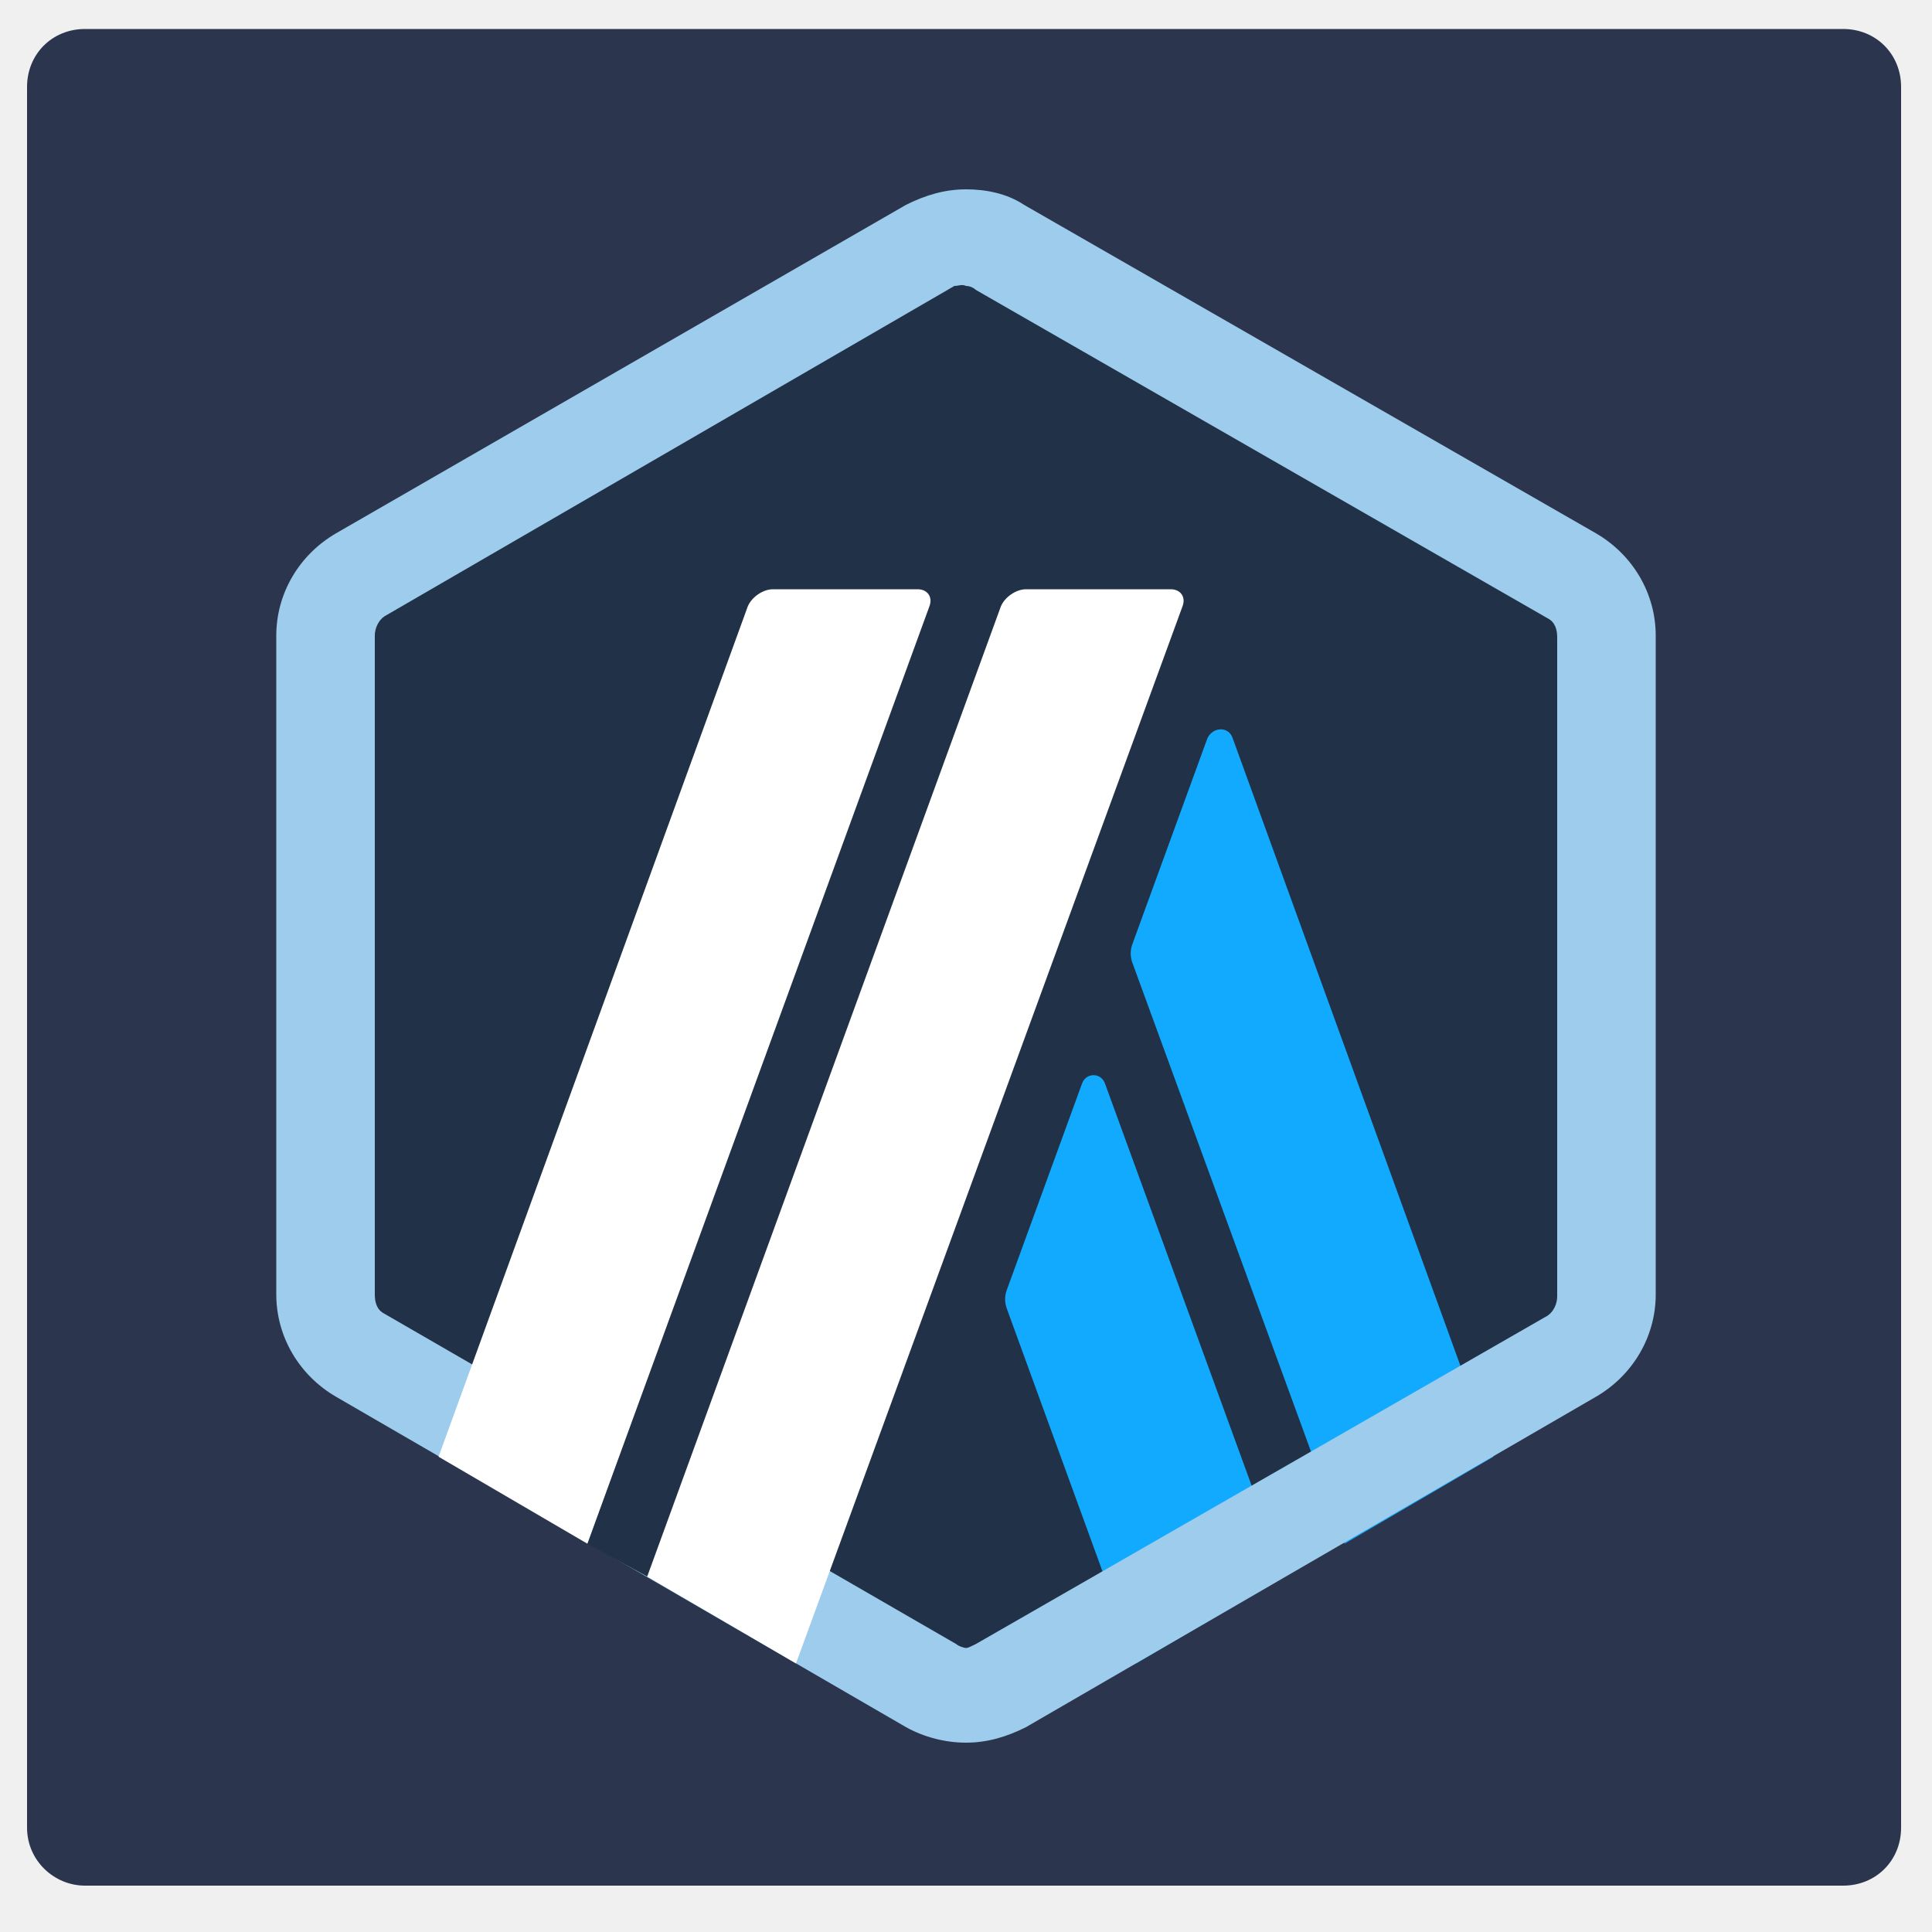
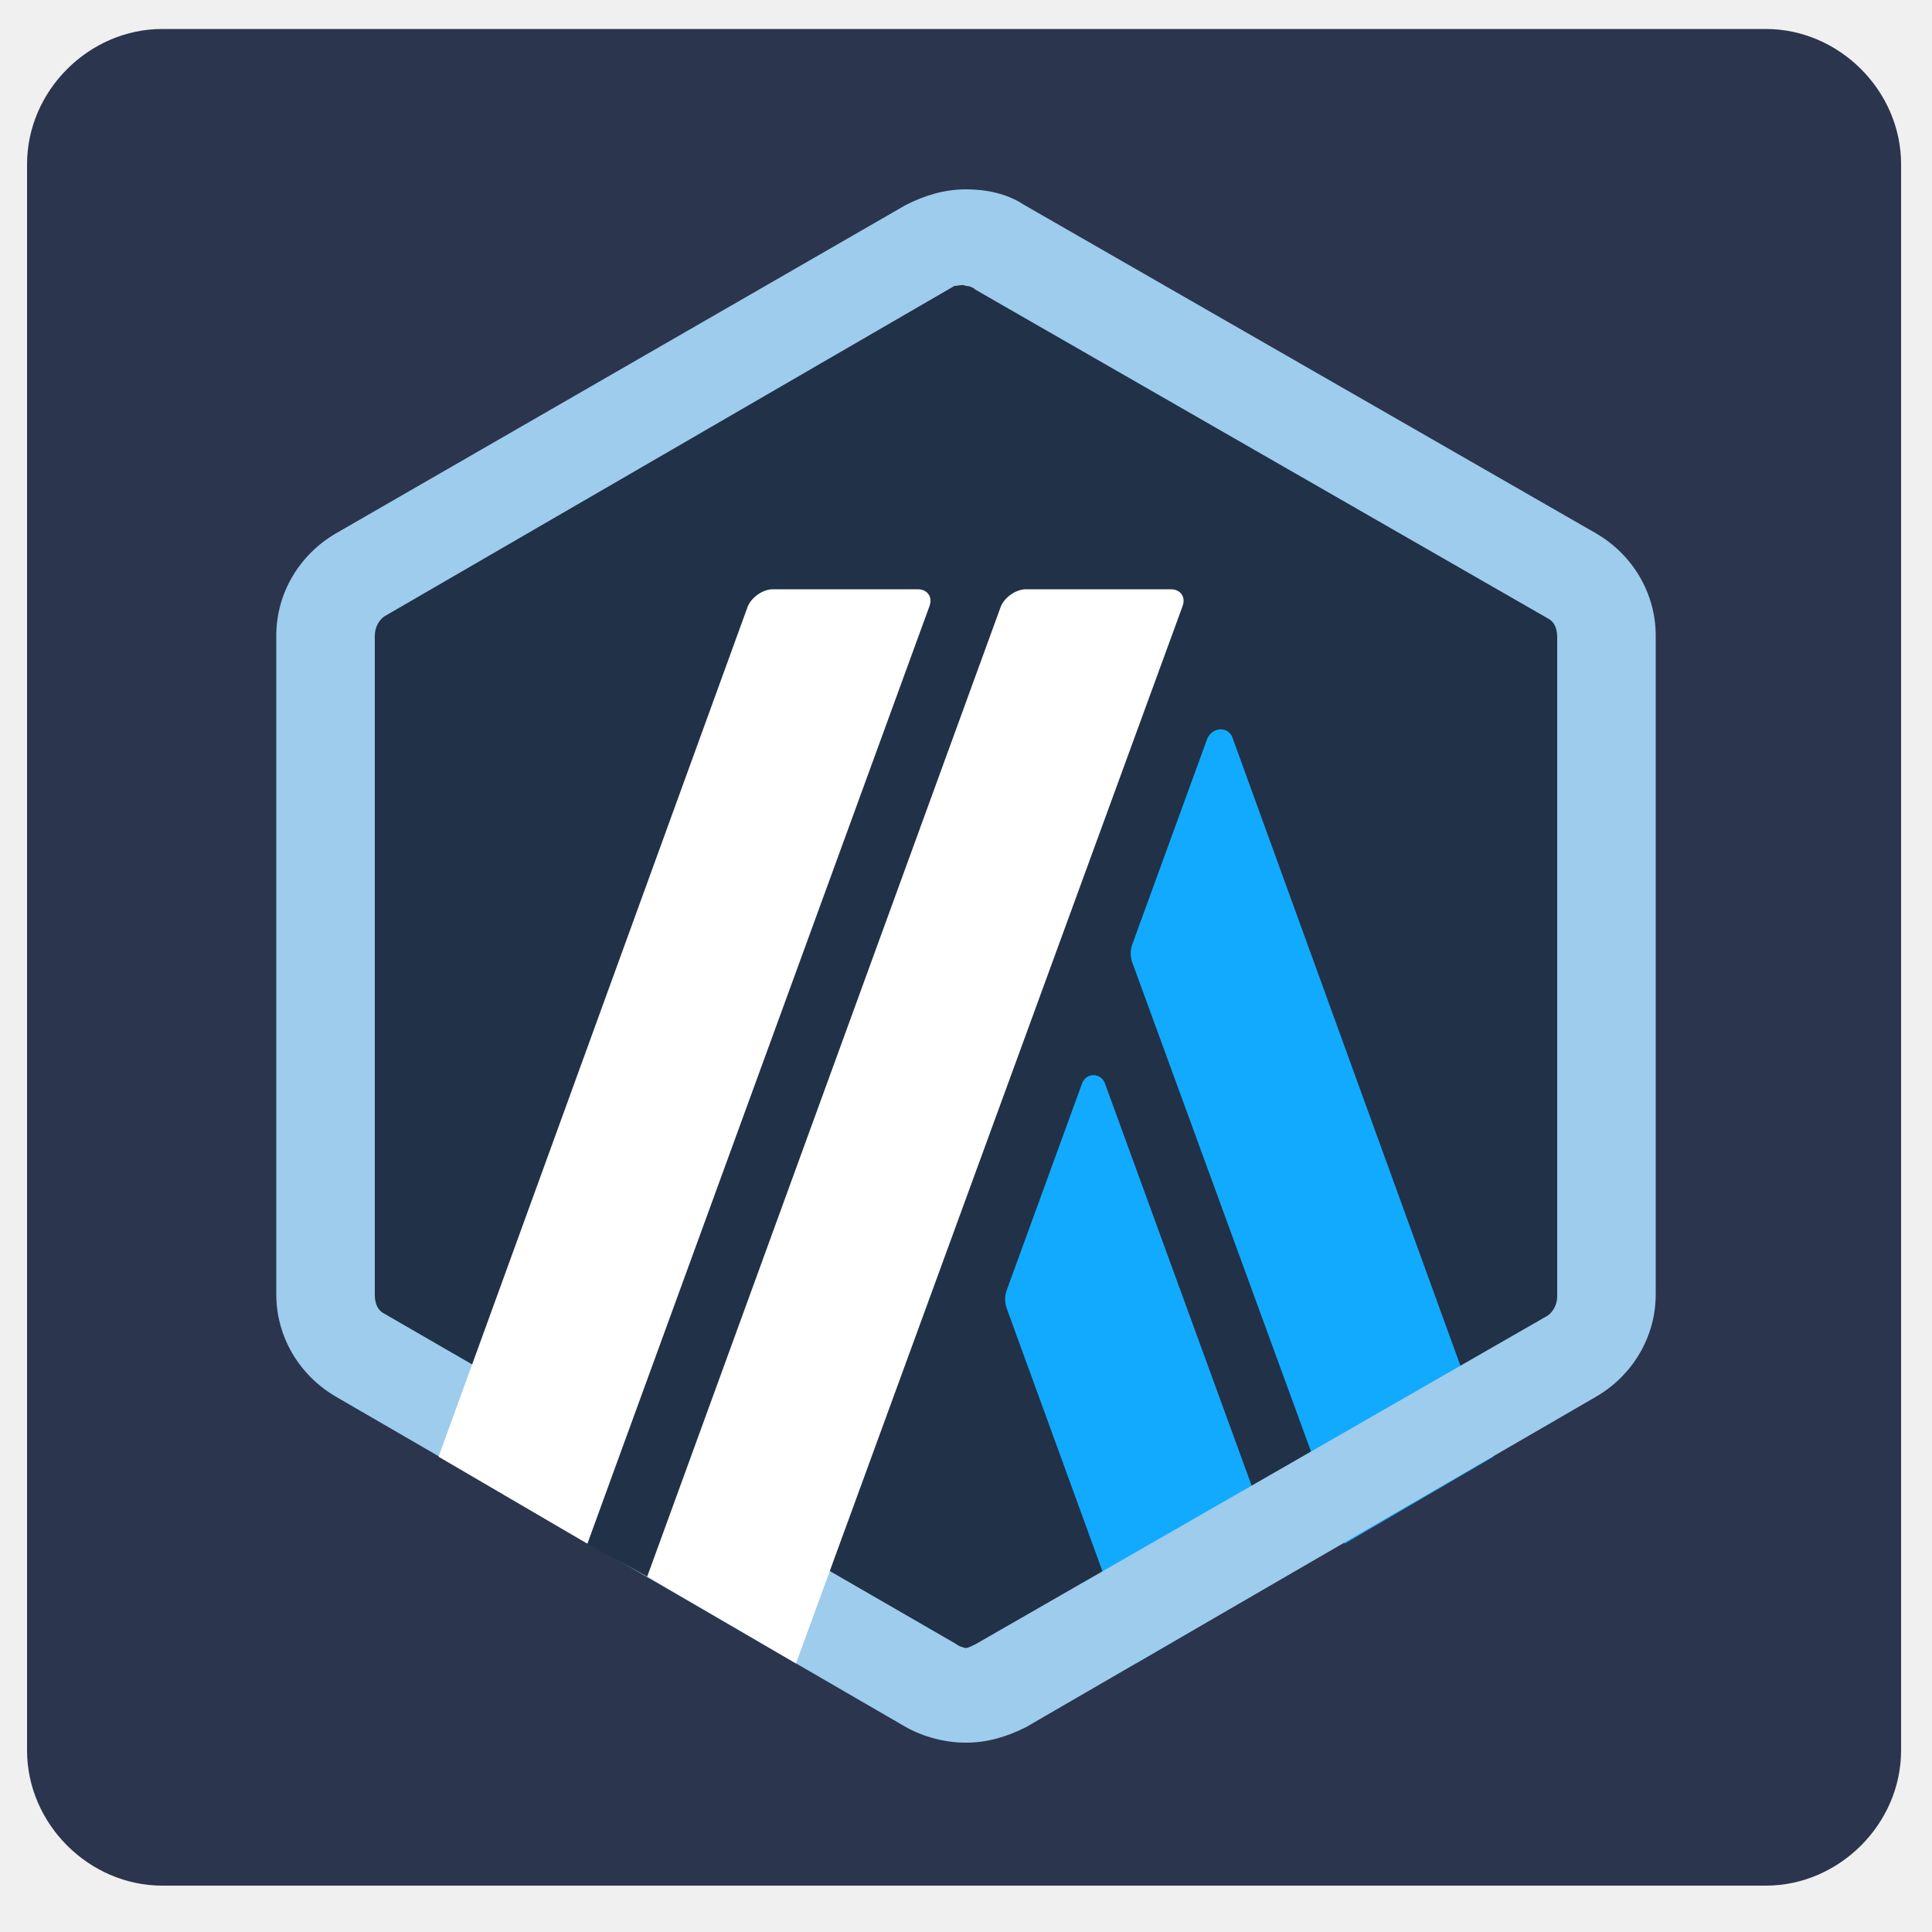
<svg xmlns="http://www.w3.org/2000/svg" version="1.1" id="Layer_1" x="0px" y="0px" viewBox="0 0 100 100" style="enable-background:new 0 0 100 100;" xml:space="preserve">
  <style type="text/css">
	.st0{fill:#2B354D;}
	.st1{fill:none;}
	.st2{fill:#213147;}
	.st3{fill:#12AAFF;}
	.st4{fill:#9DCCED;}
	.st5{fill:#FFFFFF;}
</style>
  <g>
-     <path class="st0" d="M98.4,94.6c0,1.7-1.3,3-3,3h-91c-1.6,0-3-1.3-3-3V4.5c0-1.7,1.3-3,3-3h91c1.7,0,3,1.3,3,3V94.6z" />
+     <path class="st0" d="M98.4,90.6c0,3.8-3.2,7-7,7h-83c-3.8,0-7-3.2-7-7V8.5c0-3.8,3.2-7,7-7h83c3.8,0,7,3.2,7,7V90.6z" />
  </g>
  <g>
    <path class="st1" d="M9.8,9.8h80.4v80.4H9.8V9.8z" />
    <path class="st2" d="M17.1,34.2v31.5c0,2,1.1,3.9,2.8,4.9l27.3,15.8c1.7,1,3.9,1,5.6,0l27.3-15.8c1.7-1,2.8-2.9,2.8-4.9V34.2   c0-2-1.1-3.9-2.8-4.9L52.8,13.6c-1.7-1-3.9-1-5.6,0L19.9,29.3C18.1,30.3,17.1,32.2,17.1,34.2L17.1,34.2L17.1,34.2z" />
    <path class="st3" d="M56,56.1l-3.9,10.7c-0.1,0.3-0.1,0.6,0,0.9l6.7,18.4l7.7-4.5l-9.3-25.5C57,55.5,56.2,55.5,56,56.1L56,56.1z    M63.8,38.2c-0.2-0.6-1-0.6-1.3,0l-3.9,10.7c-0.1,0.3-0.1,0.6,0,0.9l11,30.1l7.7-4.5L63.8,38.2L63.8,38.2L63.8,38.2z" />
-     <path class="st4" d="M50,14.8c0.2,0,0.4,0.1,0.5,0.2L80.1,32c0.4,0.2,0.5,0.6,0.5,1v34.1c0,0.4-0.2,0.8-0.5,1L50.5,85.1   c-0.2,0.1-0.4,0.2-0.5,0.2s-0.4-0.1-0.5-0.2L19.9,68c-0.4-0.2-0.5-0.6-0.5-1V32.9c0-0.4,0.2-0.8,0.5-1l29.5-17.1   C49.6,14.8,49.8,14.7,50,14.8L50,14.8L50,14.8z M50,9.8c-1.1,0-2.1,0.3-3.1,0.8L17.4,27.6c-1.9,1.1-3.1,3.1-3.1,5.3V67   c0,2.2,1.2,4.2,3.1,5.3l29.5,17.1c0.9,0.5,2,0.8,3.1,0.8s2.1-0.3,3.1-0.8l29.5-17.1c1.9-1.1,3.1-3.1,3.1-5.3V32.9   c0-2.2-1.2-4.2-3.1-5.3L53,10.6C52.1,10,51,9.8,50,9.8L50,9.8L50,9.8z" />
+     <path class="st4" d="M50,14.8c0.2,0,0.4,0.1,0.5,0.2l29.6,17c0.4,0.2,0.5,0.6,0.5,1v34.1c0,0.4-0.2,0.8-0.5,1l-29.6,17   c-0.2,0.1-0.4,0.2-0.5,0.2s-0.4-0.1-0.5-0.2L19.9,68c-0.4-0.2-0.5-0.6-0.5-1V32.9c0-0.4,0.2-0.8,0.5-1l29.5-17.1   C49.6,14.8,49.8,14.7,50,14.8L50,14.8L50,14.8z M50,9.8c-1.1,0-2.1,0.3-3.1,0.8l-29.5,17c-1.9,1.1-3.1,3.1-3.1,5.3V67   c0,2.2,1.2,4.2,3.1,5.3l29.5,17.1c0.9,0.5,2,0.8,3.1,0.8s2.1-0.3,3.1-0.8l29.5-17.1c1.9-1.1,3.1-3.1,3.1-5.3V32.9   c0-2.2-1.2-4.2-3.1-5.3L53,10.6C52.1,10,51,9.8,50,9.8L50,9.8L50,9.8z" />
    <path class="st2" d="M30.4,79.9l2.7-7.5l5.5,4.5l-5.1,4.7L30.4,79.9z" />
    <path class="st5" d="M47.5,30.5H40c-0.5,0-1.1,0.4-1.3,0.9l-16,44l7.7,4.5l17.7-48.5C48.3,30.9,48,30.5,47.5,30.5L47.5,30.5   L47.5,30.5z M60.6,30.5h-7.5c-0.5,0-1.1,0.4-1.3,0.9L33.5,81.6l7.7,4.5l20-54.7C61.4,30.9,61.1,30.5,60.6,30.5L60.6,30.5L60.6,30.5   z" />
  </g>
</svg>
